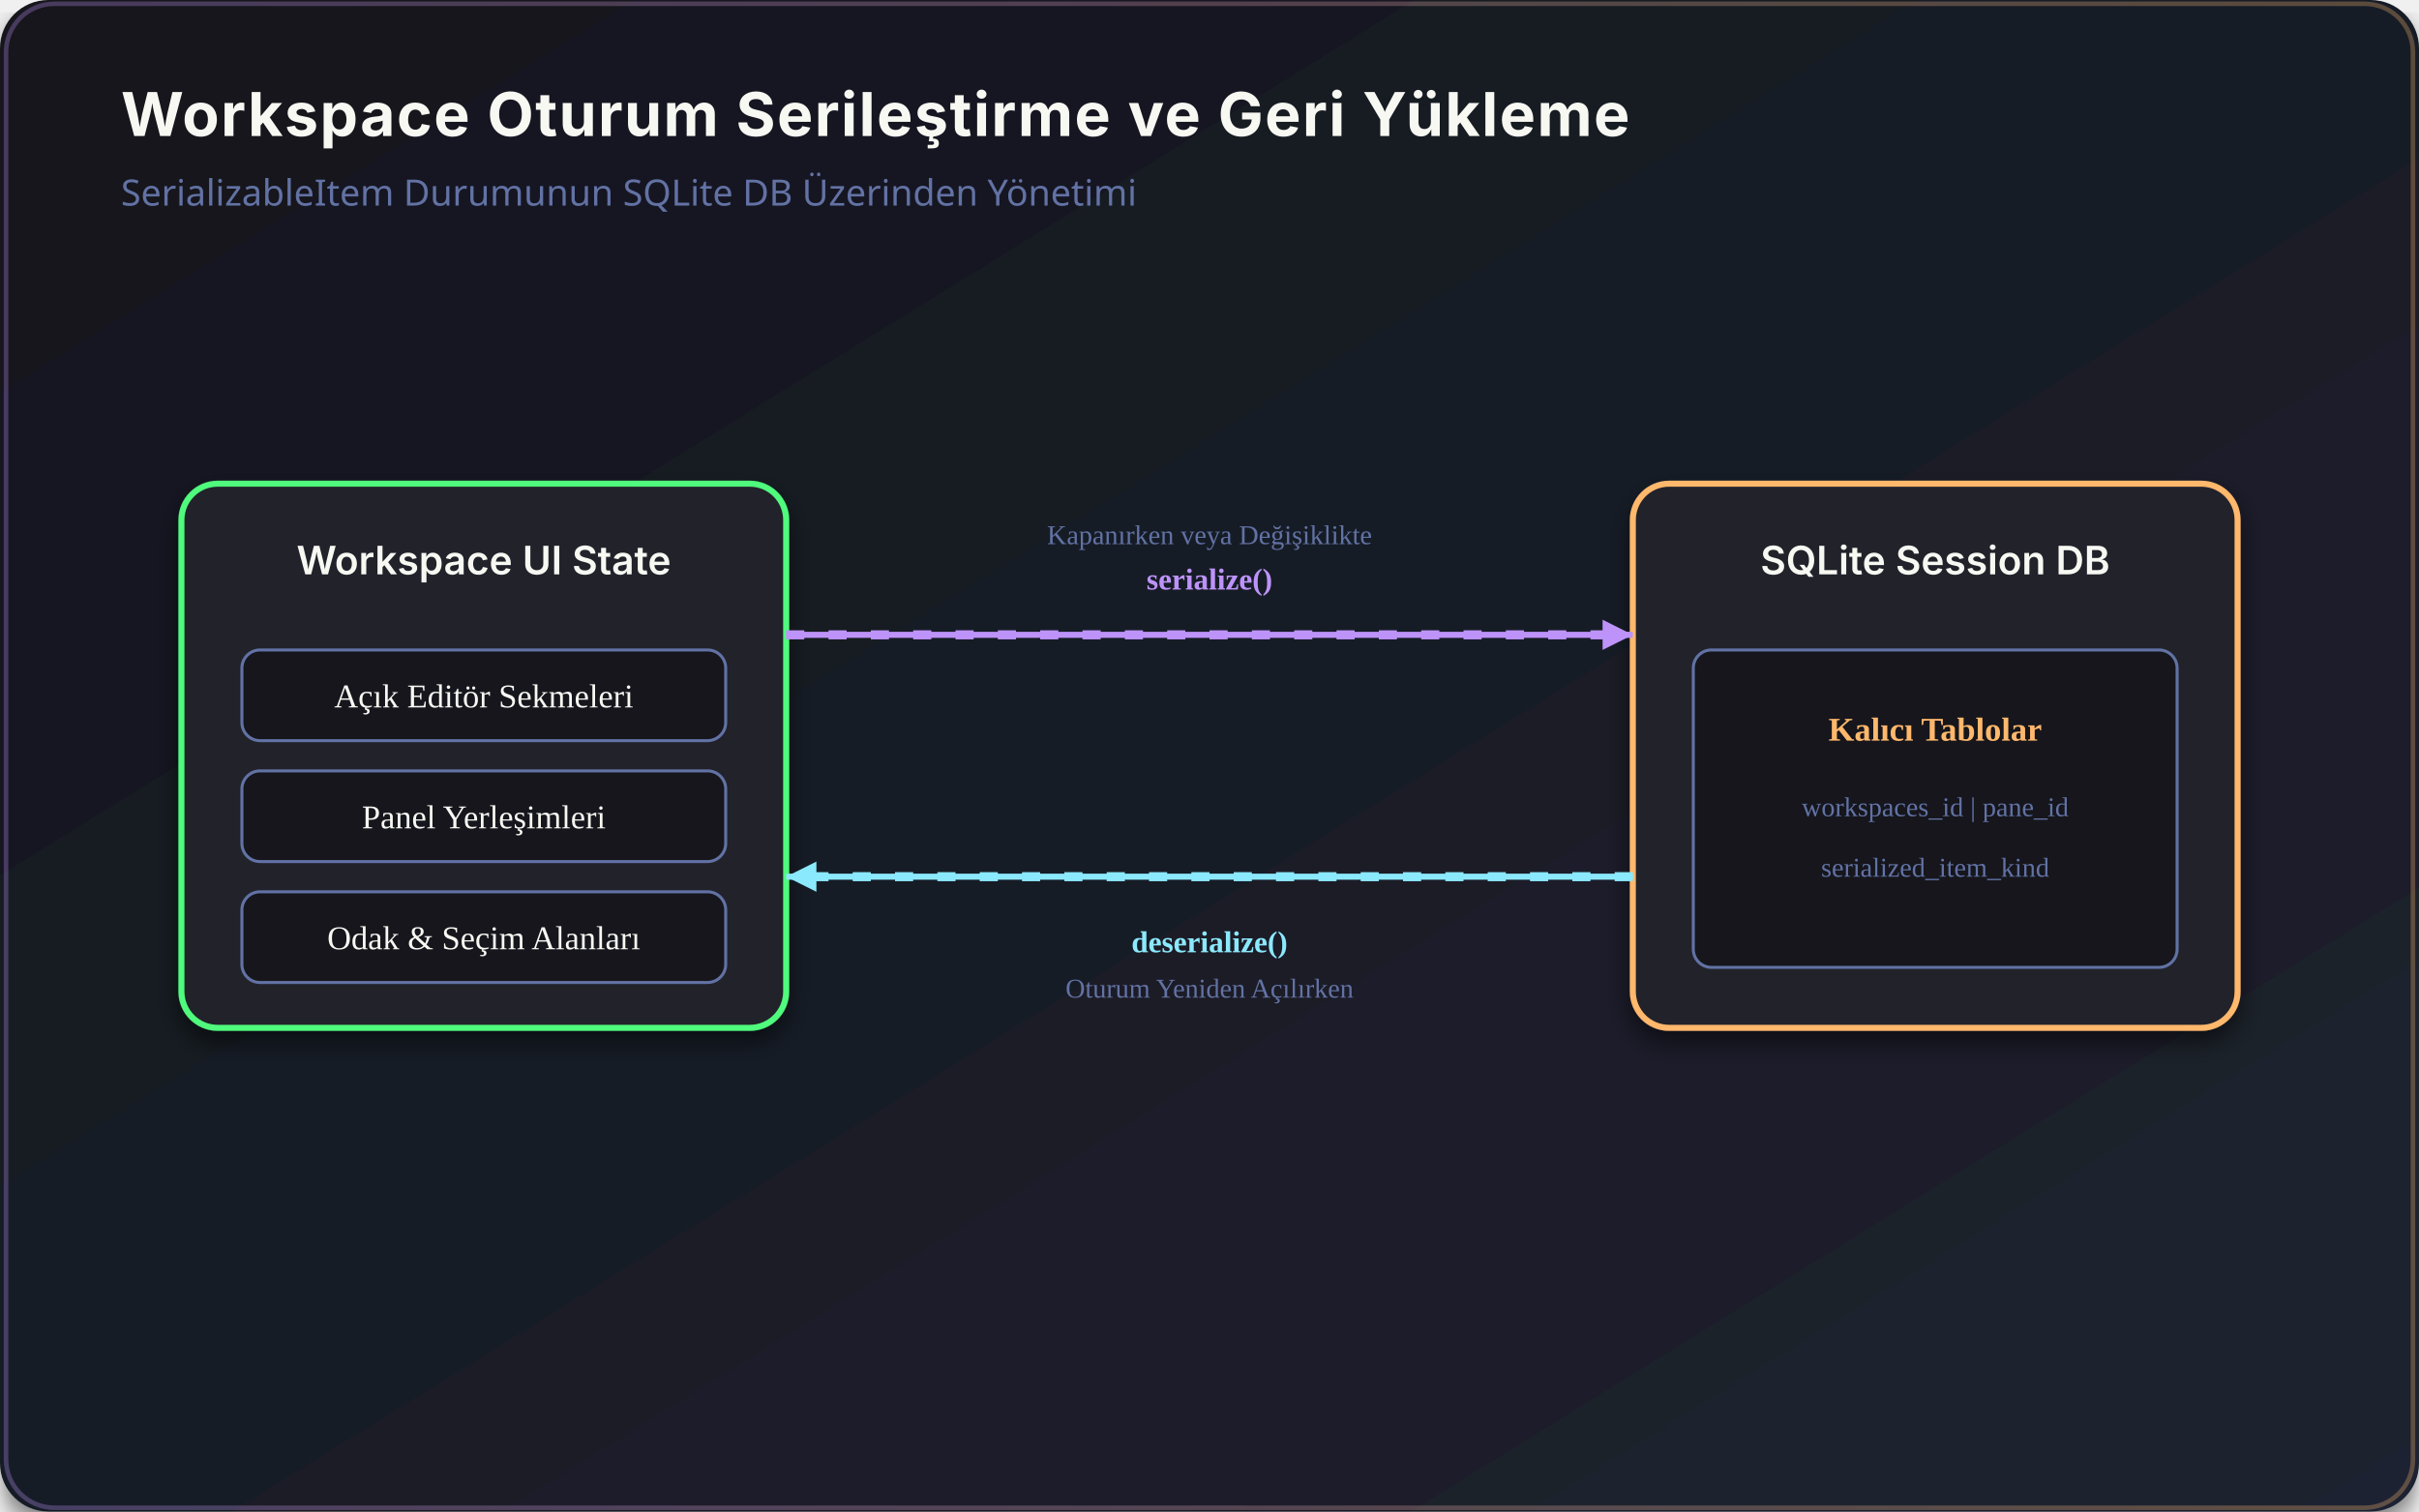
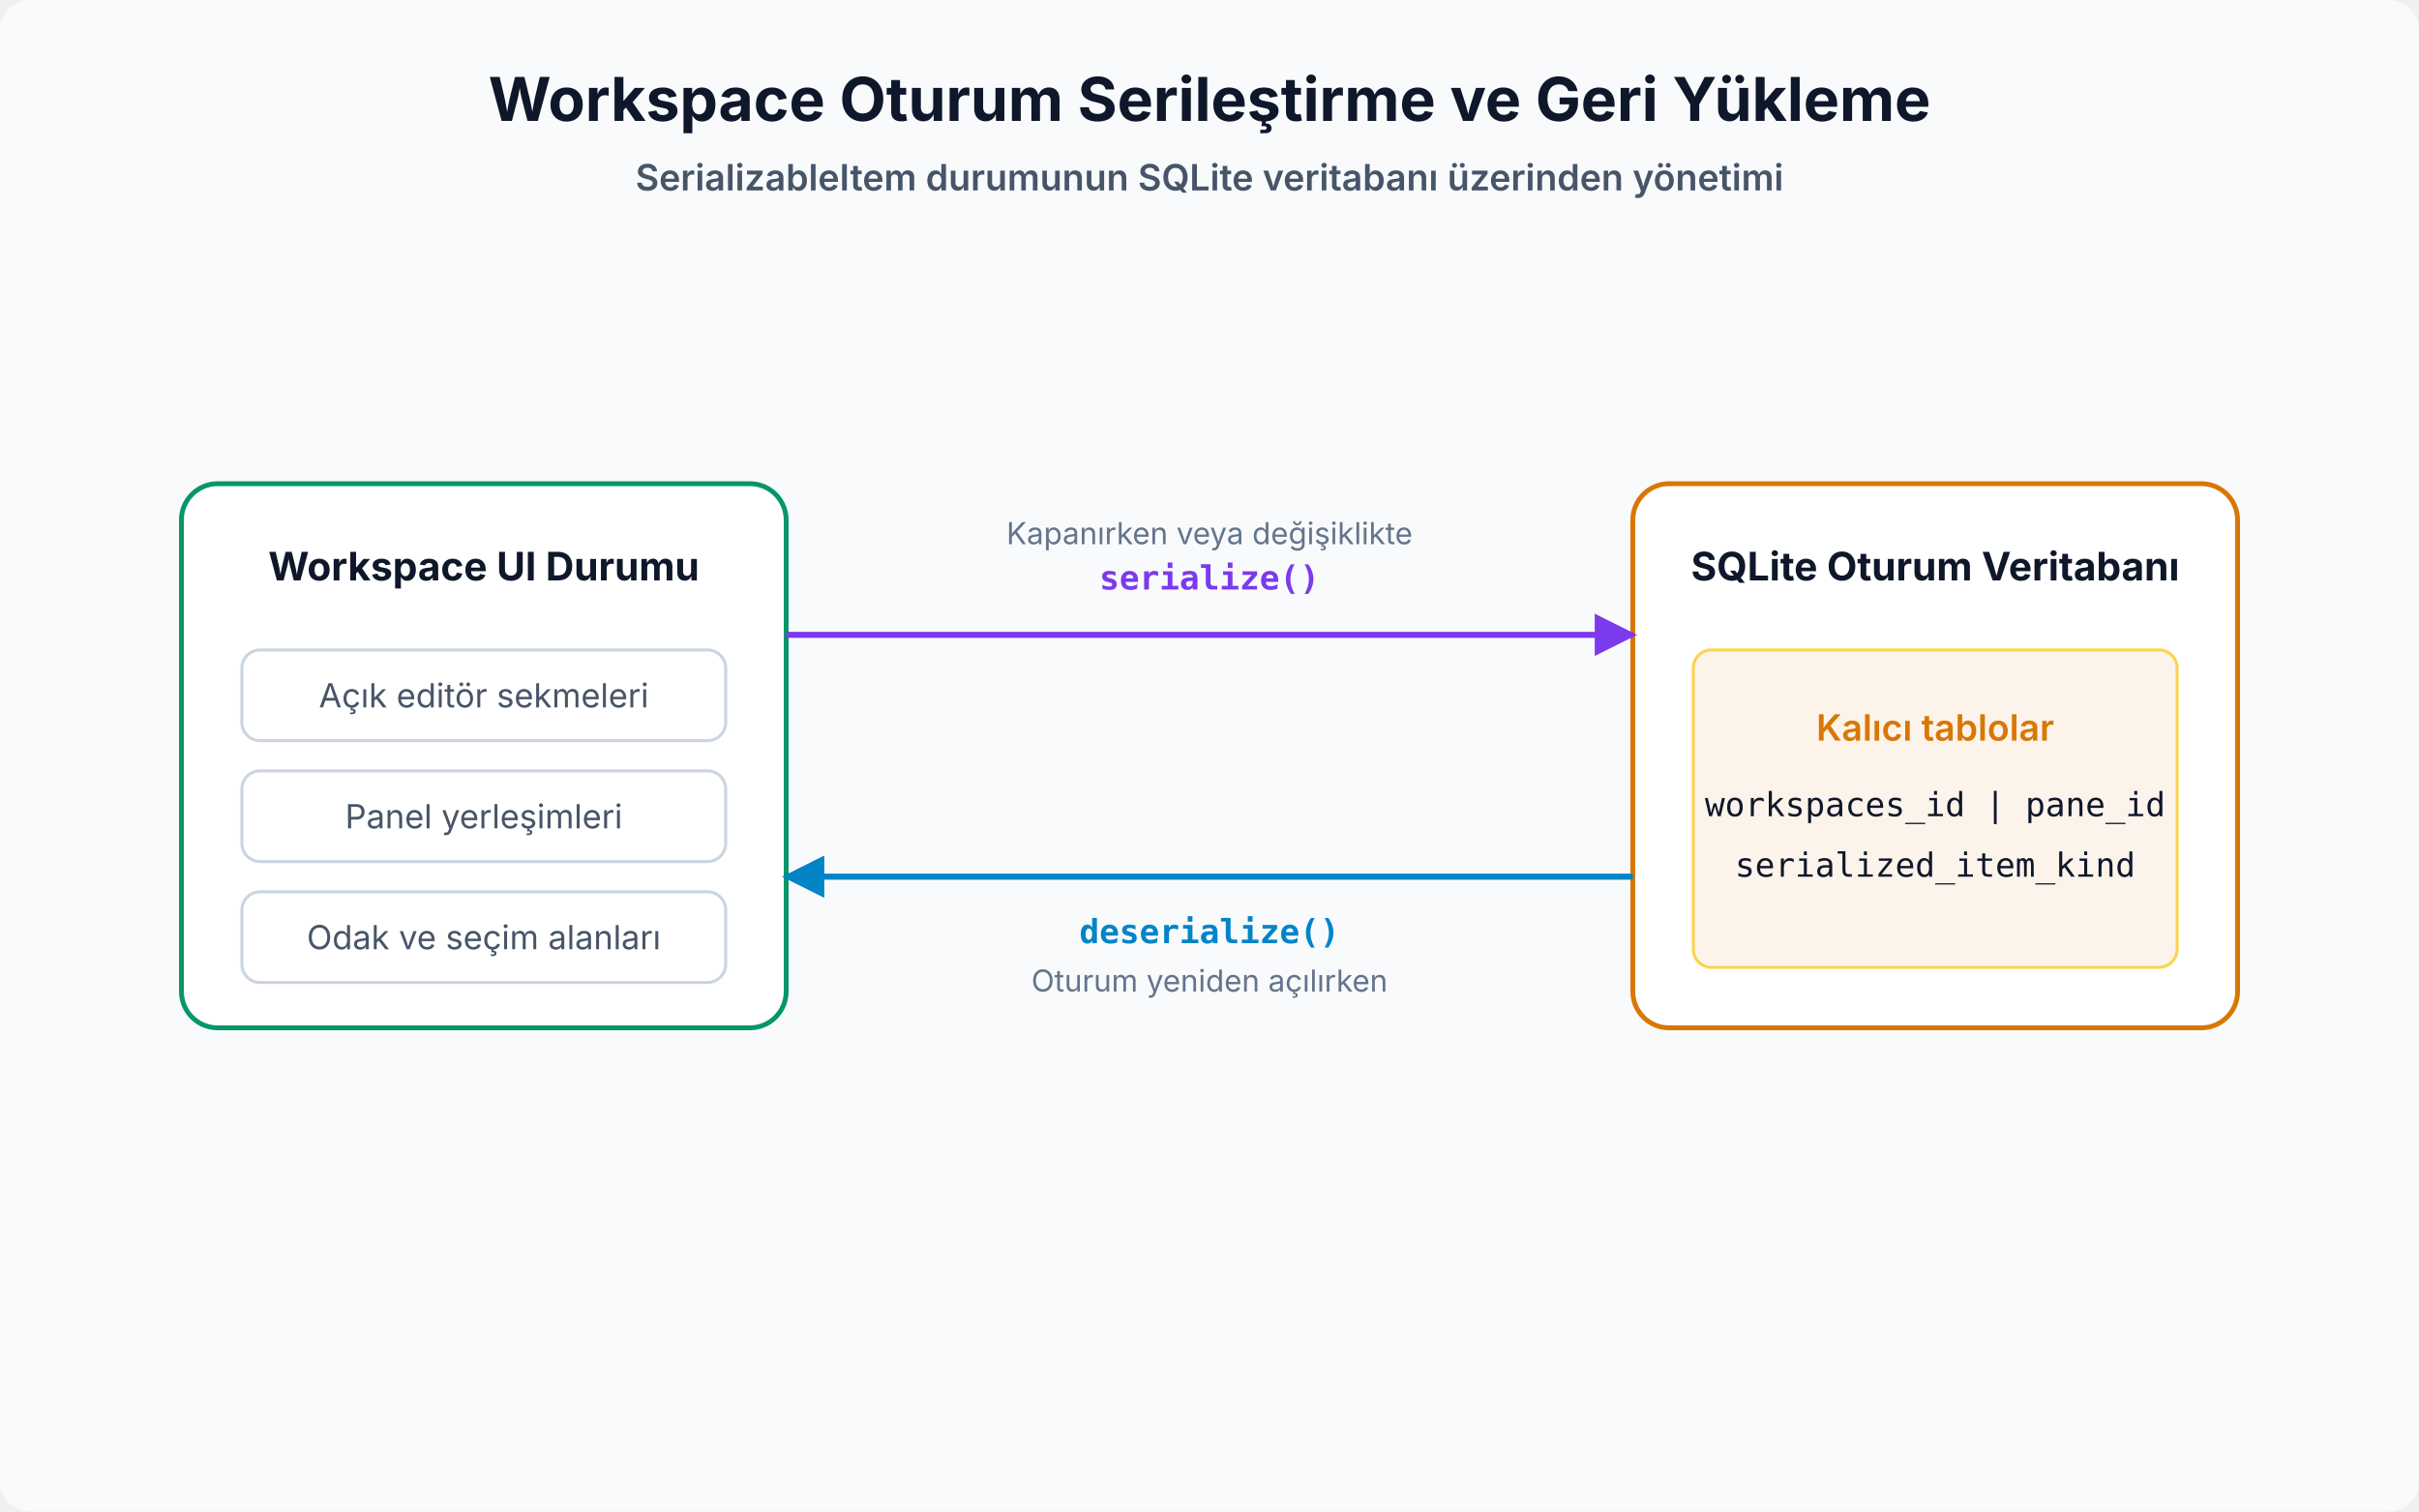
- <svg xmlns="http://www.w3.org/2000/svg" viewBox="0 0 800 500" width="100%" height="100%">
+ <svg xmlns="http://www.w3.org/2000/svg" viewBox="0 0 800 500">
  <defs>
-     <linearGradient id="bgGrad" x1="0%" y1="0%" x2="100%" y2="100%">
-       <stop offset="0%" stop-color="#14161d" />
-       <stop offset="100%" stop-color="#1e2230" />
-     </linearGradient>
-     <linearGradient id="accentGrad" x1="0%" y1="0%" x2="100%" y2="0%">
-       <stop offset="0%" stop-color="#bd93f9" />
-       <stop offset="100%" stop-color="#ffb86c" />
-     </linearGradient>
-     <filter id="shadow" x="-10%" y="-10%" width="120%" height="120%">
-       <feDropShadow dx="0" dy="4" stdDeviation="4" flood-color="#000" flood-opacity="0.5" />
-     </filter>
+     <marker id="aSlate" viewBox="0 0 10 10" refX="9" refY="5" markerWidth="7" markerHeight="7" orient="auto-start-reverse">
+       <path d="M0 0L10 5L0 10z" fill="#64748b" />
+     </marker>
+     <marker id="aEmerald" viewBox="0 0 10 10" refX="9" refY="5" markerWidth="7" markerHeight="7" orient="auto-start-reverse">
+       <path d="M0 0L10 5L0 10z" fill="#059669" />
+     </marker>
+     <marker id="aViolet" viewBox="0 0 10 10" refX="9" refY="5" markerWidth="7" markerHeight="7" orient="auto-start-reverse">
+       <path d="M0 0L10 5L0 10z" fill="#7c3aed" />
+     </marker>
+     <marker id="aCyan" viewBox="0 0 10 10" refX="9" refY="5" markerWidth="7" markerHeight="7" orient="auto-start-reverse">
+       <path d="M0 0L10 5L0 10z" fill="#0891b2" />
+     </marker>
+     <marker id="aAmber" viewBox="0 0 10 10" refX="9" refY="5" markerWidth="7" markerHeight="7" orient="auto-start-reverse">
+       <path d="M0 0L10 5L0 10z" fill="#d97706" />
+     </marker>
+     <marker id="aRose" viewBox="0 0 10 10" refX="9" refY="5" markerWidth="7" markerHeight="7" orient="auto-start-reverse">
+       <path d="M0 0L10 5L0 10z" fill="#be123c" />
+     </marker>
+     <marker id="aSky" viewBox="0 0 10 10" refX="9" refY="5" markerWidth="7" markerHeight="7" orient="auto-start-reverse">
+       <path d="M0 0L10 5L0 10z" fill="#0284c7" />
+     </marker>
    <style>
-       .flow-path {
-         stroke-dasharray: 6, 8;
-         animation: flowDash 20s linear infinite;
-       }
-       .flow-path-reverse {
-         stroke-dasharray: 6, 8;
-         animation: flowDashReverse 20s linear infinite;
-       }
-       .glow-node {
-         animation: glowPulse 4s ease-in-out infinite;
-       }
-       .text-style {
-         font-family: 'Outfit', 'Inter', sans-serif;
-         fill: #f8f8f2;
-       }
- 
-       @keyframes flowDash {
-         to { stroke-dashoffset: -1000; }
-       }
-       @keyframes flowDashReverse {
-         to { stroke-dashoffset: 1000; }
-       }
-       @keyframes glowPulse {
-         0%, 100% { filter: drop-shadow(0 0 2px rgba(255, 184, 108, 0.2)); }
-         50% { filter: drop-shadow(0 0 8px rgba(255, 184, 108, 0.6)); }
-       }
+       text{font-family:system-ui,-apple-system,"Segoe UI",sans-serif}
+       .title{font-size:20px;font-weight:700;fill:#0f172a}
+       .sub{font-size:12px;font-weight:600;fill:#475569}
+       .h{font-size:13px;font-weight:700;fill:#0f172a}
+       .t{font-size:12px;font-weight:600;fill:#0f172a}
+       .body{font-size:11px;fill:#475569}
+       .small{font-size:10px;fill:#64748b}
+       .mono{font-family:ui-monospace,SFMono-Regular,Menlo,Consolas,monospace;font-size:11px;fill:#0f172a}
+       .card{fill:#fff;stroke-width:1.6}
+       .tEmerald{fill:#059669}.tViolet{fill:#7c3aed}.tCyan{fill:#0891b2}.tAmber{fill:#d97706}.tRose{fill:#be123c}.tSky{fill:#0284c7}.tSlate{fill:#64748b}.tWhite{fill:#fff}
+       .arrow{stroke:#64748b;stroke-width:2;fill:none;marker-end:url(#aSlate)}
+       .aEm{stroke:#059669;marker-end:url(#aEmerald)}.aVi{stroke:#7c3aed;marker-end:url(#aViolet)}.aCy{stroke:#0891b2;marker-end:url(#aCyan)}.aAm{stroke:#d97706;marker-end:url(#aAmber)}.aRo{stroke:#be123c;marker-end:url(#aRose)}.aSk{stroke:#0284c7;marker-end:url(#aSky)}
    </style>
  </defs>
-   <rect width="100%" height="100%" rx="16" fill="url(#bgGrad)" filter="url(#shadow)" />
-   <rect width="99.5%" height="99.5%" x="0.25%" y="0.25%" rx="16" fill="none" stroke="url(#accentGrad)" stroke-width="1.5" opacity="0.3" />
-   <text x="40" y="45" class="text-style" font-size="20" font-weight="700" letter-spacing="0.5">Workspace Oturum Serileştirme ve Geri Yükleme</text>
-   <text x="40" y="68" fill="#6272a4" font-family="sans-serif" font-size="12">SerializableItem Durumunun SQLite DB Üzerinden Yönetimi</text>
-   <g transform="translate(60, 160)" filter="url(#shadow)">
-     <rect width="200" height="180" rx="12" fill="#21222c" stroke="#50fa7b" stroke-width="2" />
-     <text x="100" y="30" class="text-style" font-size="13" font-weight="600" text-anchor="middle">Workspace UI State</text>
-     <rect x="20" y="55" width="160" height="30" rx="6" fill="#14161d" stroke="#6272a4" stroke-width="1" />
-     <text x="100" y="74" fill="#f8f8f2" font-size="11" text-anchor="middle">Açık Editör Sekmeleri</text>
-     <rect x="20" y="95" width="160" height="30" rx="6" fill="#14161d" stroke="#6272a4" stroke-width="1" />
-     <text x="100" y="114" fill="#f8f8f2" font-size="11" text-anchor="middle">Panel Yerleşimleri</text>
-     <rect x="20" y="135" width="160" height="30" rx="6" fill="#14161d" stroke="#6272a4" stroke-width="1" />
-     <text x="100" y="154" fill="#f8f8f2" font-size="11" text-anchor="middle">Odak &amp; Seçim Alanları</text>
+   <rect width="100%" height="100%" rx="10" fill="#f8fafc" />
+   <text x="400" y="40" text-anchor="middle" class="title">Workspace Oturum Serileştirme ve Geri Yükleme</text>
+   <text x="400" y="63" text-anchor="middle" class="sub">SerializableItem durumunun SQLite veritabanı üzerinden yönetimi</text>
+   <g transform="translate(60,160)">
+     <rect width="200" height="180" rx="12" class="card" stroke="#059669" />
+     <text x="100" y="32" text-anchor="middle" class="h">Workspace UI Durumu</text>
+     <rect x="20" y="55" width="160" height="30" rx="6" fill="#fff" stroke="#cbd5e1" stroke-width="1" />
+     <text x="100" y="74" text-anchor="middle" class="body">Açık editör sekmeleri</text>
+     <rect x="20" y="95" width="160" height="30" rx="6" fill="#fff" stroke="#cbd5e1" stroke-width="1" />
+     <text x="100" y="114" text-anchor="middle" class="body">Panel yerleşimleri</text>
+     <rect x="20" y="135" width="160" height="30" rx="6" fill="#fff" stroke="#cbd5e1" stroke-width="1" />
+     <text x="100" y="154" text-anchor="middle" class="body">Odak ve seçim alanları</text>
  </g>
-   <g transform="translate(540, 160)" filter="url(#shadow)" class="glow-node">
-     <rect width="200" height="180" rx="12" fill="#21222c" stroke="#ffb86c" stroke-width="2" />
-     <text x="100" y="30" class="text-style" font-size="13" font-weight="600" text-anchor="middle">SQLite Session DB</text>
-     <rect x="20" y="55" width="160" height="105" rx="6" fill="#14161d" stroke="#6272a4" stroke-width="1" />
-     <text x="100" y="85" fill="#ffb86c" font-size="11" font-weight="600" text-anchor="middle">Kalıcı Tablolar</text>
-     <text x="100" y="110" fill="#6272a4" font-size="9" text-anchor="middle">workspaces_id | pane_id</text>
-     <text x="100" y="130" fill="#6272a4" font-size="9" text-anchor="middle">serialized_item_kind</text>
+   <g transform="translate(540,160)">
+     <rect width="200" height="180" rx="12" class="card" stroke="#d97706" />
+     <text x="100" y="32" text-anchor="middle" class="h">SQLite Oturum Veritabanı</text>
+     <rect x="20" y="55" width="160" height="105" rx="6" fill="#d97706" fill-opacity="0.08" stroke="#fcd34d" stroke-width="1" />
+     <text x="100" y="85" text-anchor="middle" class="t tAmber">Kalıcı tablolar</text>
+     <text x="100" y="110" text-anchor="middle" class="mono" font-size="10">workspaces_id | pane_id</text>
+     <text x="100" y="130" text-anchor="middle" class="mono" font-size="10">serialized_item_kind</text>
  </g>
-   <path d="M 260 210 L 540 210" fill="none" stroke="#bd93f9" stroke-width="2" />
-   <path d="M 260 210 L 540 210" fill="none" stroke="#bd93f9" stroke-dasharray="6,8" stroke-width="3" class="flow-path" />
-   <polygon points="540,210 530,205 530,215" fill="#bd93f9" />
-   <text x="400" y="195" fill="#bd93f9" font-size="10" font-weight="600" text-anchor="middle">serialize()</text>
-   <text x="400" y="180" fill="#6272a4" font-size="9" text-anchor="middle">Kapanırken veya Değişiklikte</text>
-   <path d="M 540 290 L 260 290" fill="none" stroke="#8be9fd" stroke-width="2" />
-   <path d="M 540 290 L 260 290" fill="none" stroke="#8be9fd" stroke-dasharray="6,8" stroke-width="3" class="flow-path-reverse" />
-   <polygon points="260,290 270,285 270,295" fill="#8be9fd" />
-   <text x="400" y="315" fill="#8be9fd" font-size="10" font-weight="600" text-anchor="middle">deserialize()</text>
-   <text x="400" y="330" fill="#6272a4" font-size="9" text-anchor="middle">Oturum Yeniden Açılırken</text>
+   <path d="M 260 210 L 540 210" class="arrow aVi" />
+   <text x="400" y="195" text-anchor="middle" class="small tViolet mono" font-weight="600">serialize()</text>
+   <text x="400" y="180" text-anchor="middle" class="small">Kapanırken veya değişiklikte</text>
+   <path d="M 540 290 L 260 290" class="arrow aSk" />
+   <text x="400" y="312" text-anchor="middle" class="small tSky mono" font-weight="600">deserialize()</text>
+   <text x="400" y="328" text-anchor="middle" class="small">Oturum yeniden açılırken</text>
</svg>
